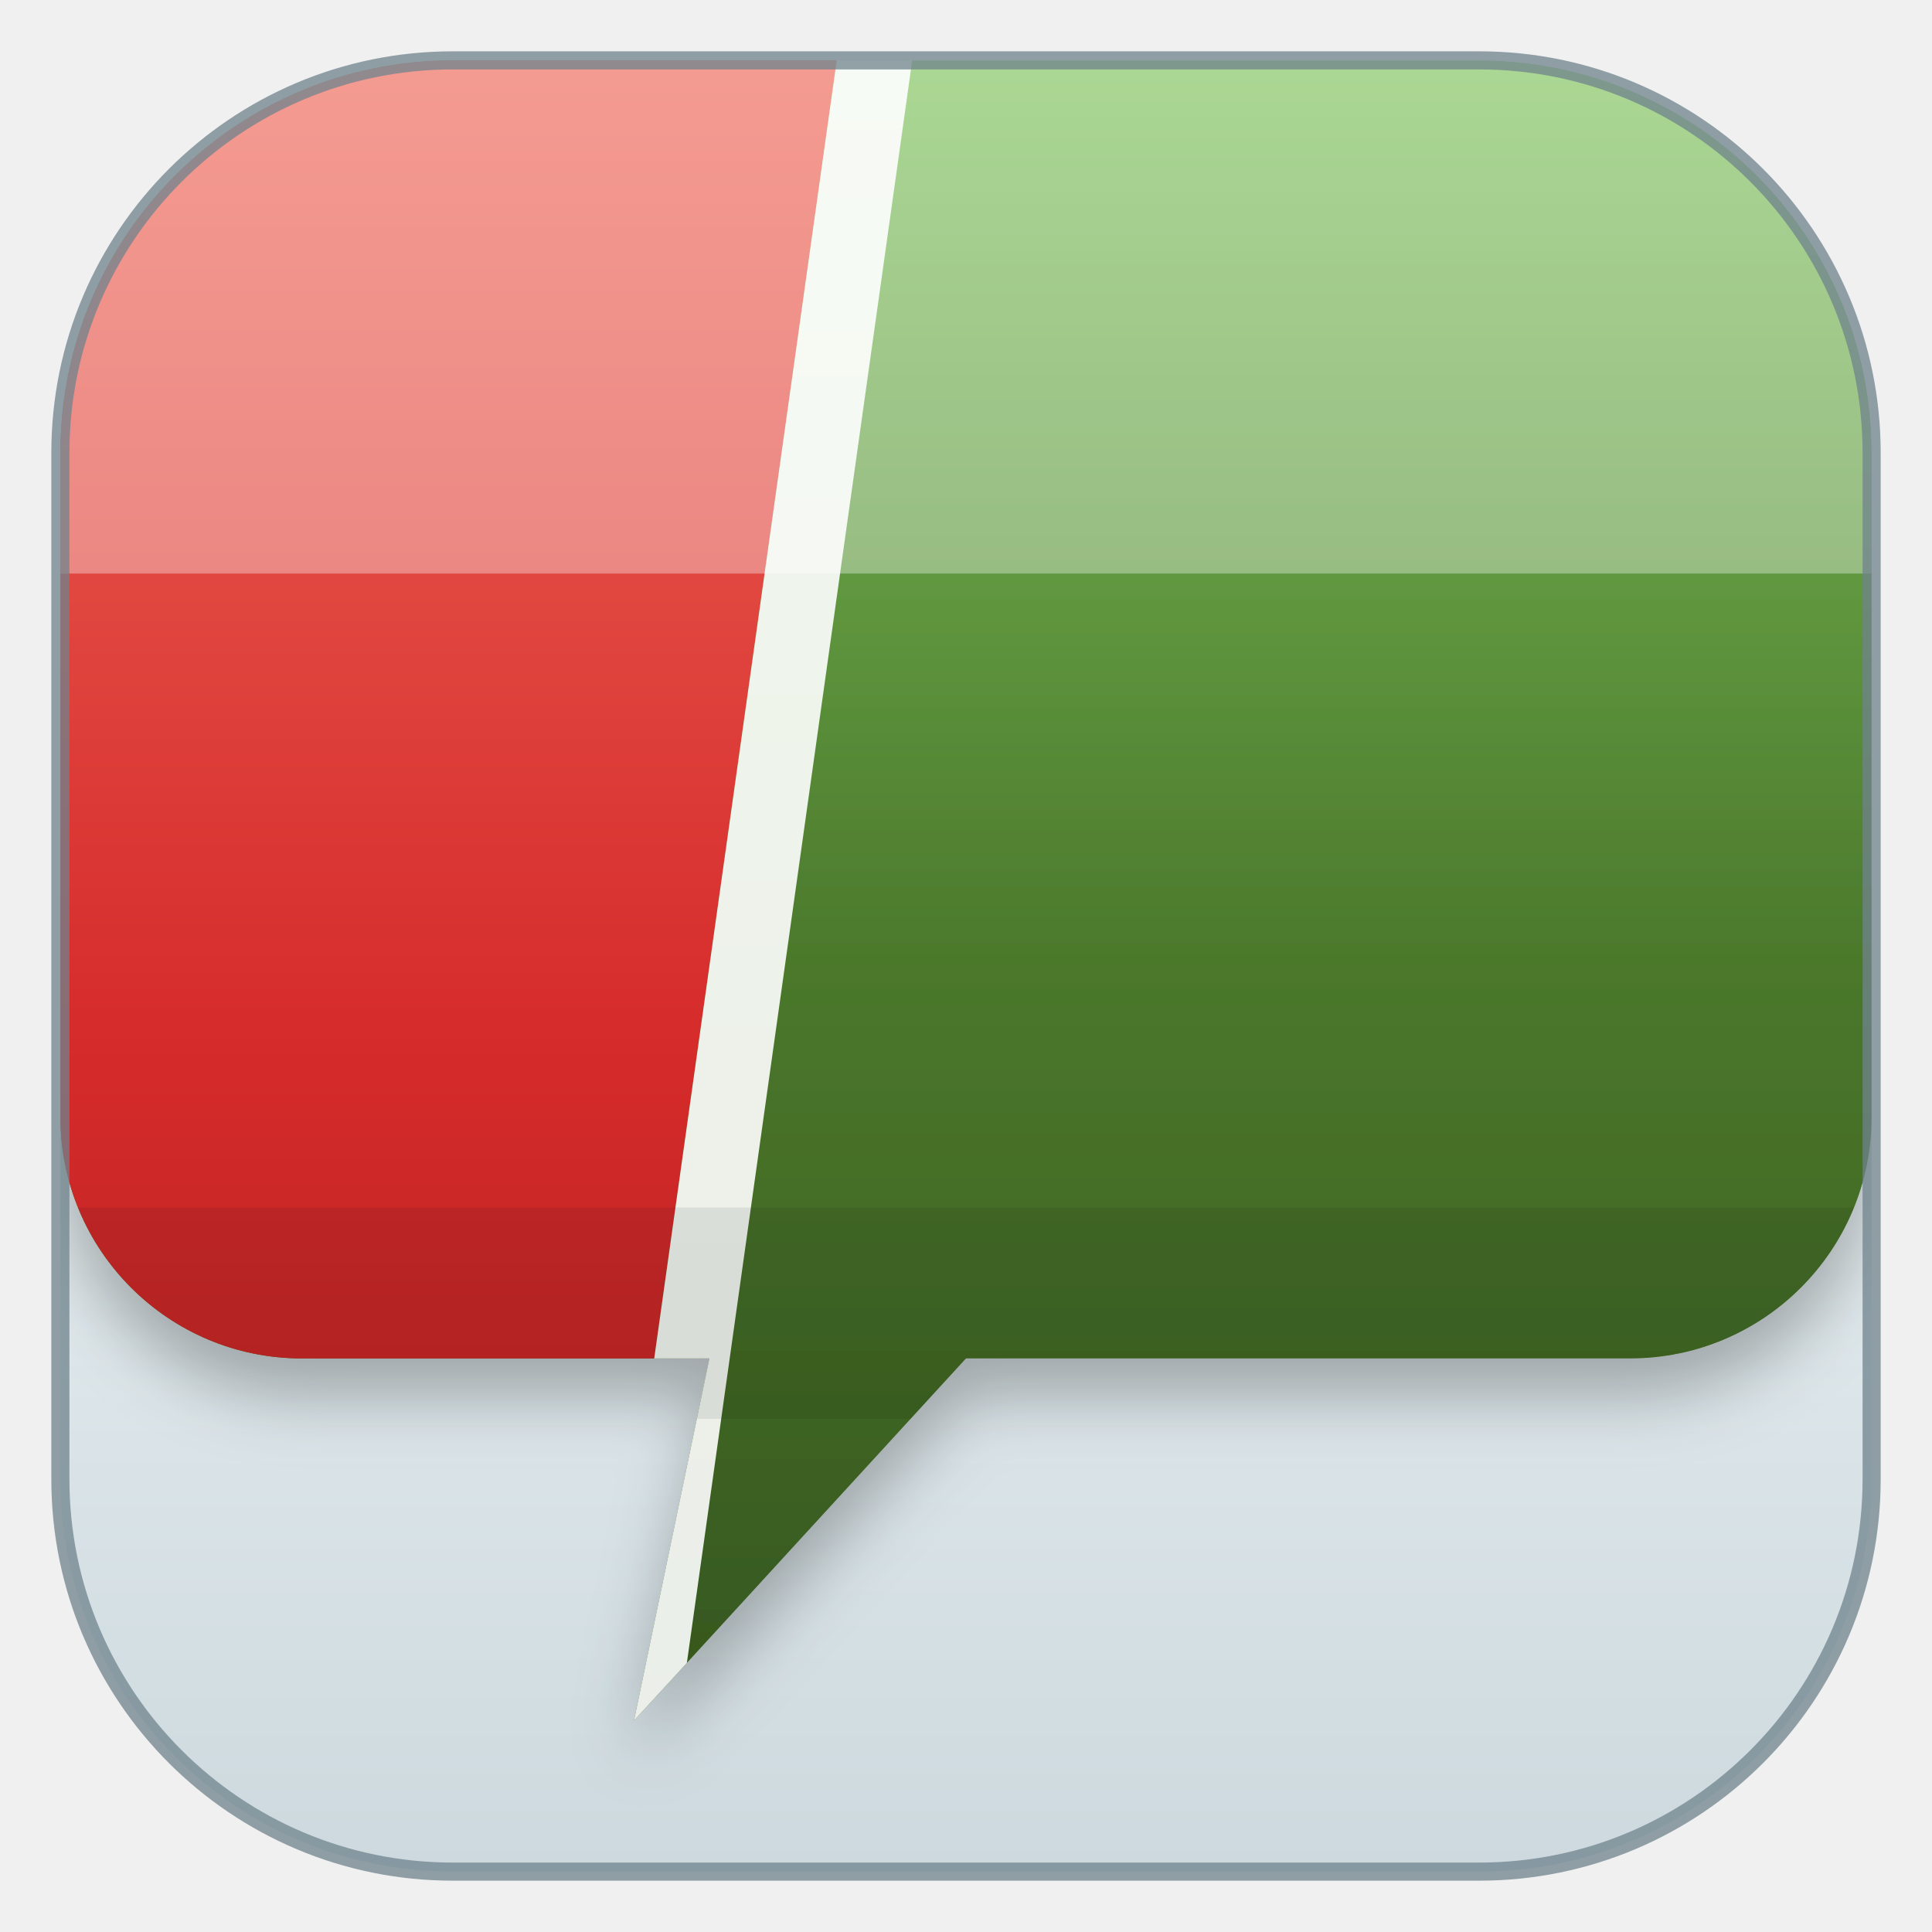
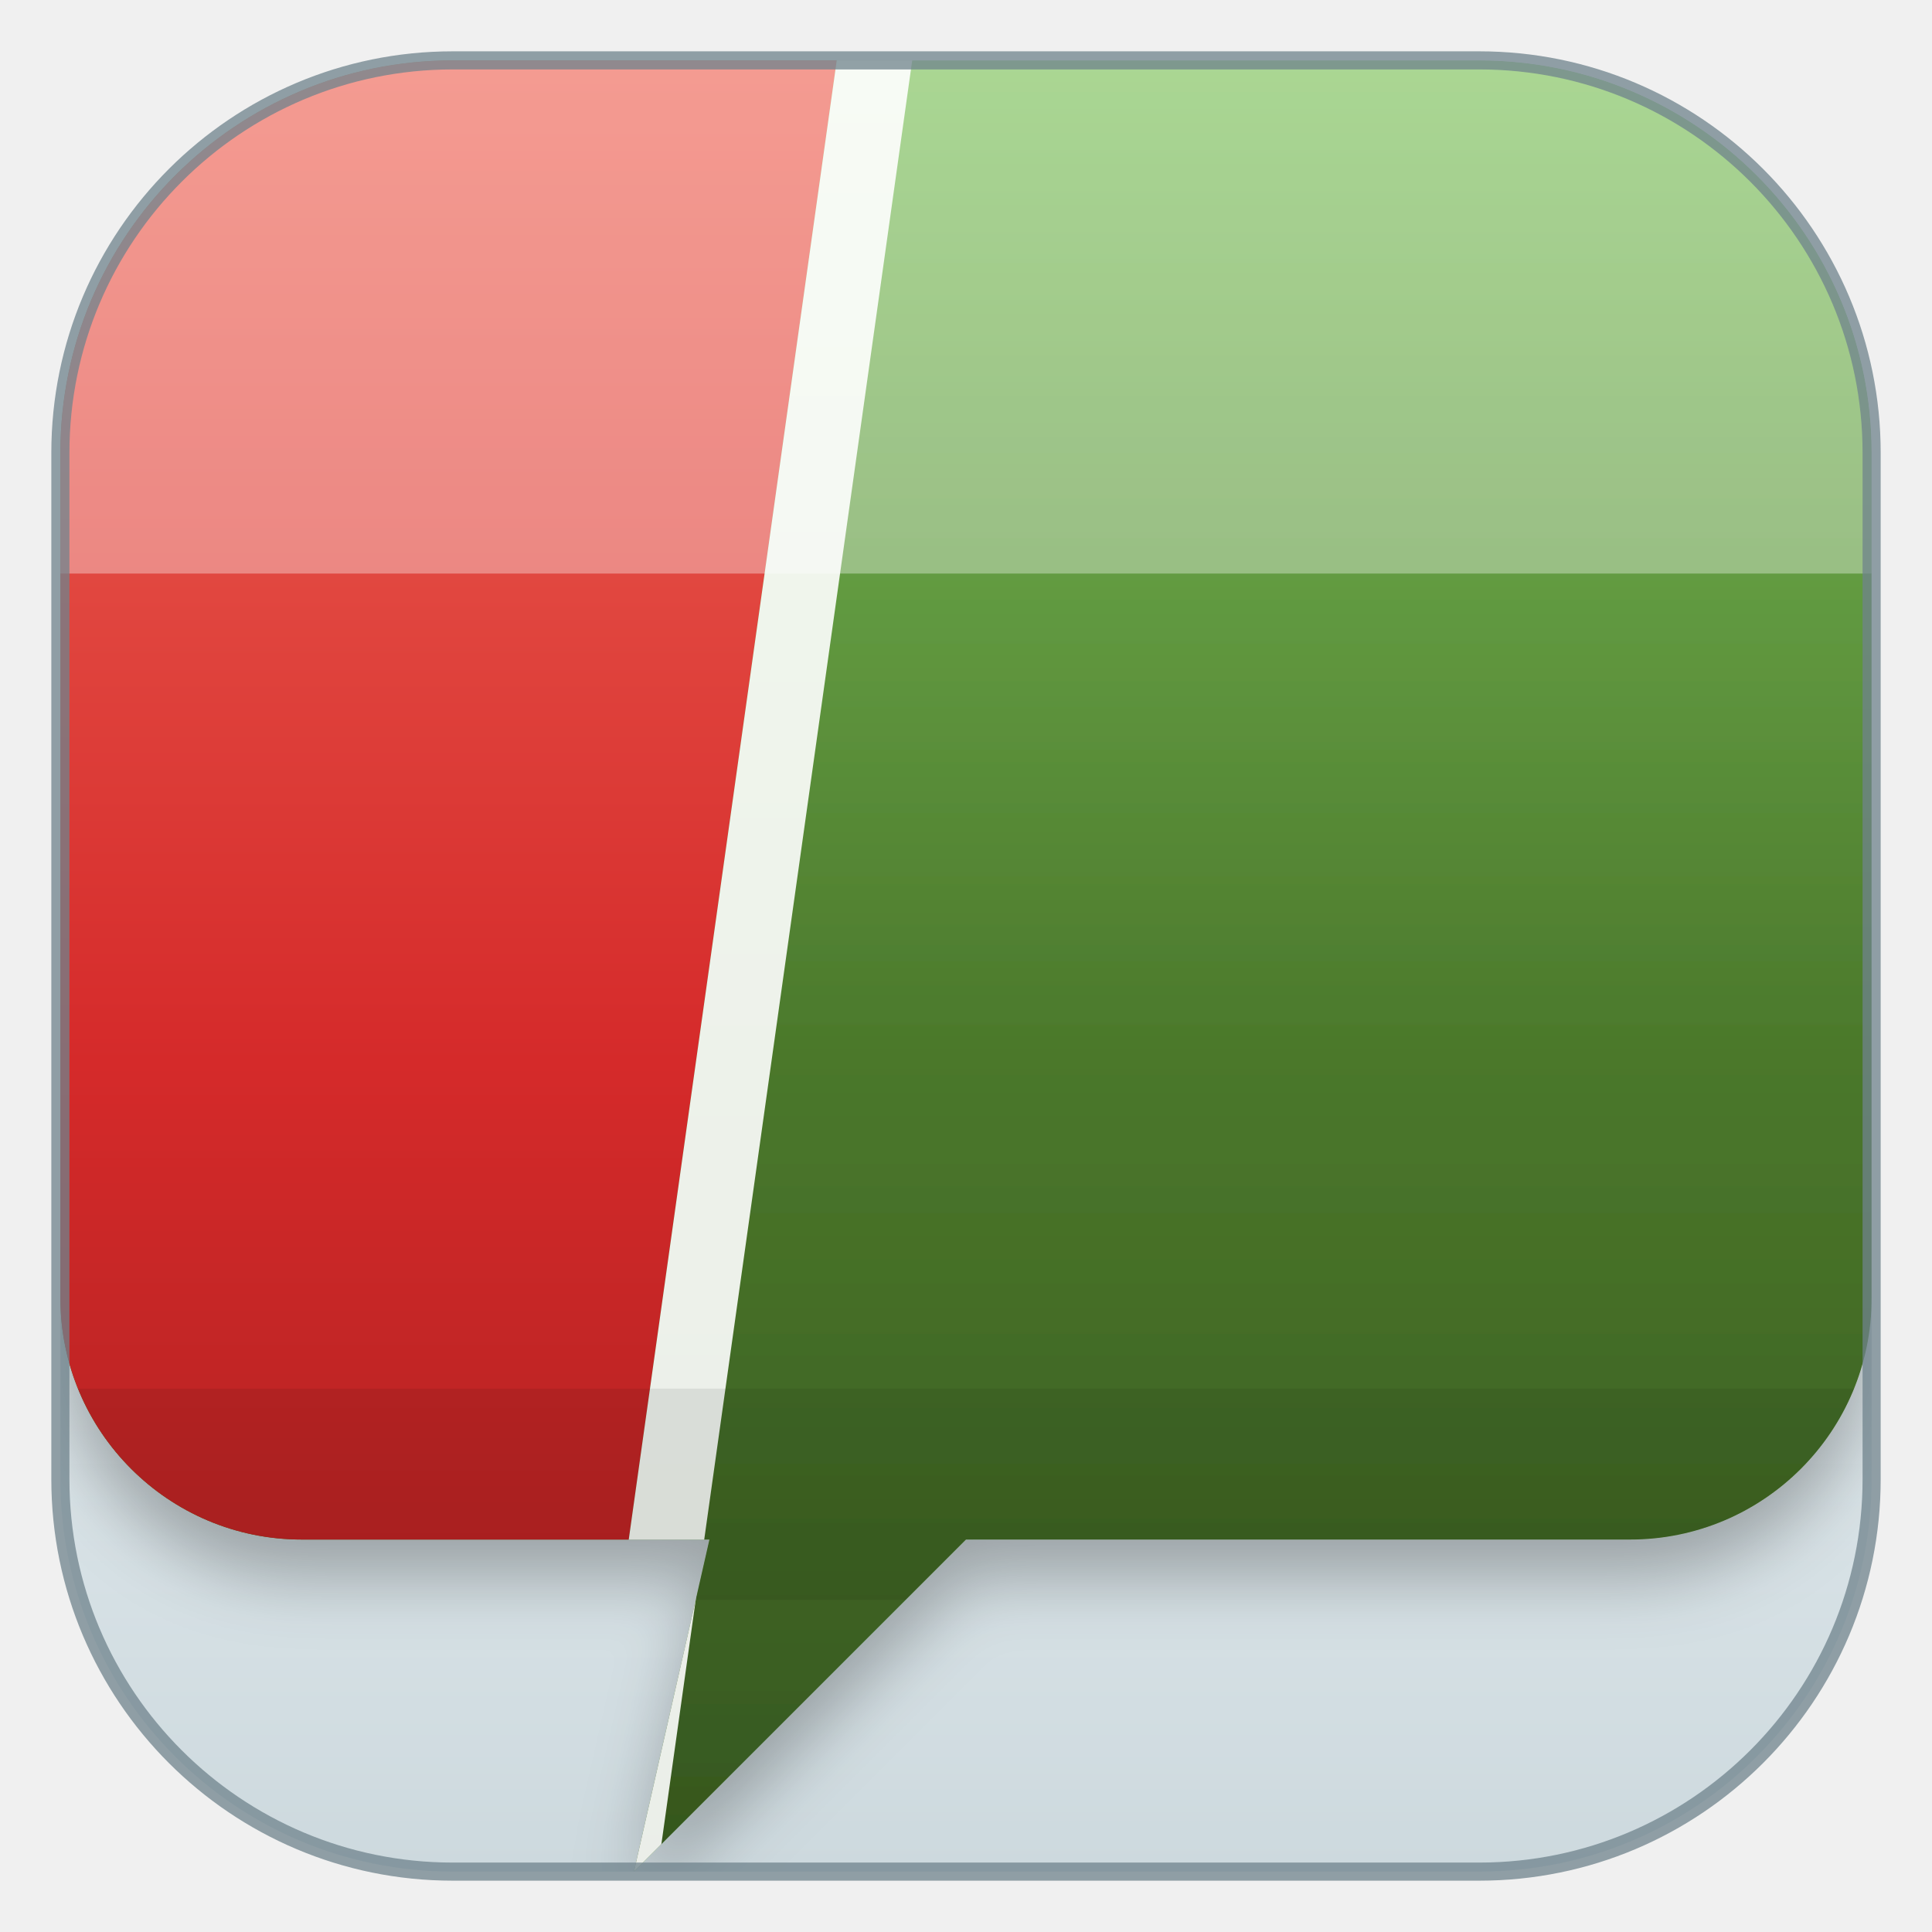
<svg xmlns="http://www.w3.org/2000/svg" viewBox="0 0 128 128" width="128" height="128">
  <defs>
    <linearGradient id="bg" x1="0" y1="0" x2="0" y2="1">
      <stop offset="0" stop-color="#fffdf6" />
      <stop offset="1" stop-color="#efe7d2" />
    </linearGradient>
    <linearGradient id="g" x1="0" y1="0" x2="0" y2="1">
      <stop offset="0" stop-color="#7cc15a" />
      <stop offset=".55" stop-color="#4b782b" />
      <stop offset="1" stop-color="#35561e" />
    </linearGradient>
    <linearGradient id="r" x1="0" y1="0" x2="0" y2="1">
      <stop offset="0" stop-color="#f06a5a" />
      <stop offset=".55" stop-color="#d52a2a" />
      <stop offset="1" stop-color="#9e1c1c" />
    </linearGradient>
    <linearGradient id="gloss" x1="0" y1="0" x2="0" y2="1">
      <stop offset="0" stop-color="#fff" stop-opacity=".75" />
      <stop offset=".5" stop-color="#fff" stop-opacity=".1" />
      <stop offset=".51" stop-color="#fff" stop-opacity="0" />
    </linearGradient>
    <linearGradient id="track" x1="0" y1="0" x2="0" y2="1">
      <stop offset="0" stop-color="#d9cfb6" />
      <stop offset="1" stop-color="#f3ecdb" />
    </linearGradient>
    <filter id="sh" x="-20%" y="-20%" width="140%" height="160%">
      <feDropShadow dx="0" dy="2.5" stdDeviation="2.2" flood-color="#000" flood-opacity=".28" />
    </filter>
    <filter id="shs" x="-20%" y="-20%" width="140%" height="160%">
      <feDropShadow dx="0" dy="1.5" stdDeviation="1.2" flood-color="#000" flood-opacity=".25" />
    </filter>
    <linearGradient id="wb" x1="0" y1="0" x2="0" y2="1">
      <stop offset="0" stop-color="#ffffff" />
      <stop offset="1" stop-color="#e9e4d6" />
    </linearGradient>
    <linearGradient id="tg" x1="0" y1="0" x2="0" y2="1">
      <stop offset="0" stop-color="#5fb0a2" />
      <stop offset=".55" stop-color="#1f7f70" />
      <stop offset="1" stop-color="#14594f" />
    </linearGradient>
    <clipPath id="bubclip">
      <path d="M24 26 h80 a16 16 0 0 1 16 16 v34 a16 16 0 0 1 -16 16 h-44 l-20 16 l4 -16 h-20 a16 16 0 0 1 -16 -16 v-34 a16 16 0 0 1 16 -16z" />
    </clipPath>
    <linearGradient id="blue" x1="0" y1="0" x2="0" y2="1">
      <stop offset="0" stop-color="#e9f0f3" />
      <stop offset="1" stop-color="#cfdde3" />
    </linearGradient>
    <linearGradient id="trk" x1="0" y1="0" x2="0" y2="1">
      <stop offset="0" stop-color="#ffffff" />
      <stop offset=".55" stop-color="#e6eef1" />
      <stop offset="1" stop-color="#cdd9de" />
    </linearGradient>
    <clipPath id="tc">
      <path d="M4,30 A26,26 0 0 1 30,4 H98 A26,26 0 0 1 124,30 V98 A26,26 0 0 1 98,124 H30 A26,26 0 0 1 4,98 Z" />
    </clipPath>
    <clipPath id="bc">
-       <path d="M4,30 A26,26 0 0 1 30,4 H98 A26,26 0 0 1 124,30 V74 A16,16 0 0 1 108,90 H64 L42,114 L47,90 H20 A16,16 0 0 1 4,74 Z" />
+       <path d="M4,30 A26,26 0 0 1 30,4 H98 A26,26 0 0 1 124,30 V86 A16,16 0 0 1 108,102 H64 L42,124 L47,102 H20 A16,16 0 0 1 4,86 Z" />
    </clipPath>
  </defs>
  <path d="M4,30 A26,26 0 0 1 30,4 H98 A26,26 0 0 1 124,30 V98 A26,26 0 0 1 98,124 H30 A26,26 0 0 1 4,98 Z" fill="url(#trk)" />
  <g clip-path="url(#tc)">
    <g filter="url(#sh)">
-       <path d="M4,30 A26,26 0 0 1 30,4 H98 A26,26 0 0 1 124,30 V74 A16,16 0 0 1 108,90 H64 L42,114 L47,90 H20 A16,16 0 0 1 4,74 Z" fill="url(#g)" />
+       <path d="M4,30 A26,26 0 0 1 30,4 H98 A26,26 0 0 1 124,30 V86 A16,16 0 0 1 108,102 H64 L42,124 L47,102 H20 A16,16 0 0 1 4,86 Z" fill="url(#g)" />
    </g>
    <g clip-path="url(#bc)">
      <path d="M0 0 H56 L38 128 H0Z" fill="url(#r)" />
      <path d="M56 0 H61 L43 128 H38Z" fill="#fff" opacity=".9" />
      <rect x="0" y="0" width="128" height="38" fill="#fff" opacity=".35" />
-       <rect x="0" y="80" width="128" height="14" fill="#000" opacity=".08" />
+       <rect x="0" y="92" width="128" height="14" fill="#000" opacity=".08" />
    </g>
  </g>
  <path d="M4,30 A26,26 0 0 1 30,4 H98 A26,26 0 0 1 124,30 V98 A26,26 0 0 1 98,124 H30 A26,26 0 0 1 4,98 Z" fill="none" stroke="#6f838c" stroke-opacity=".75" stroke-width="1.2" />
</svg>
